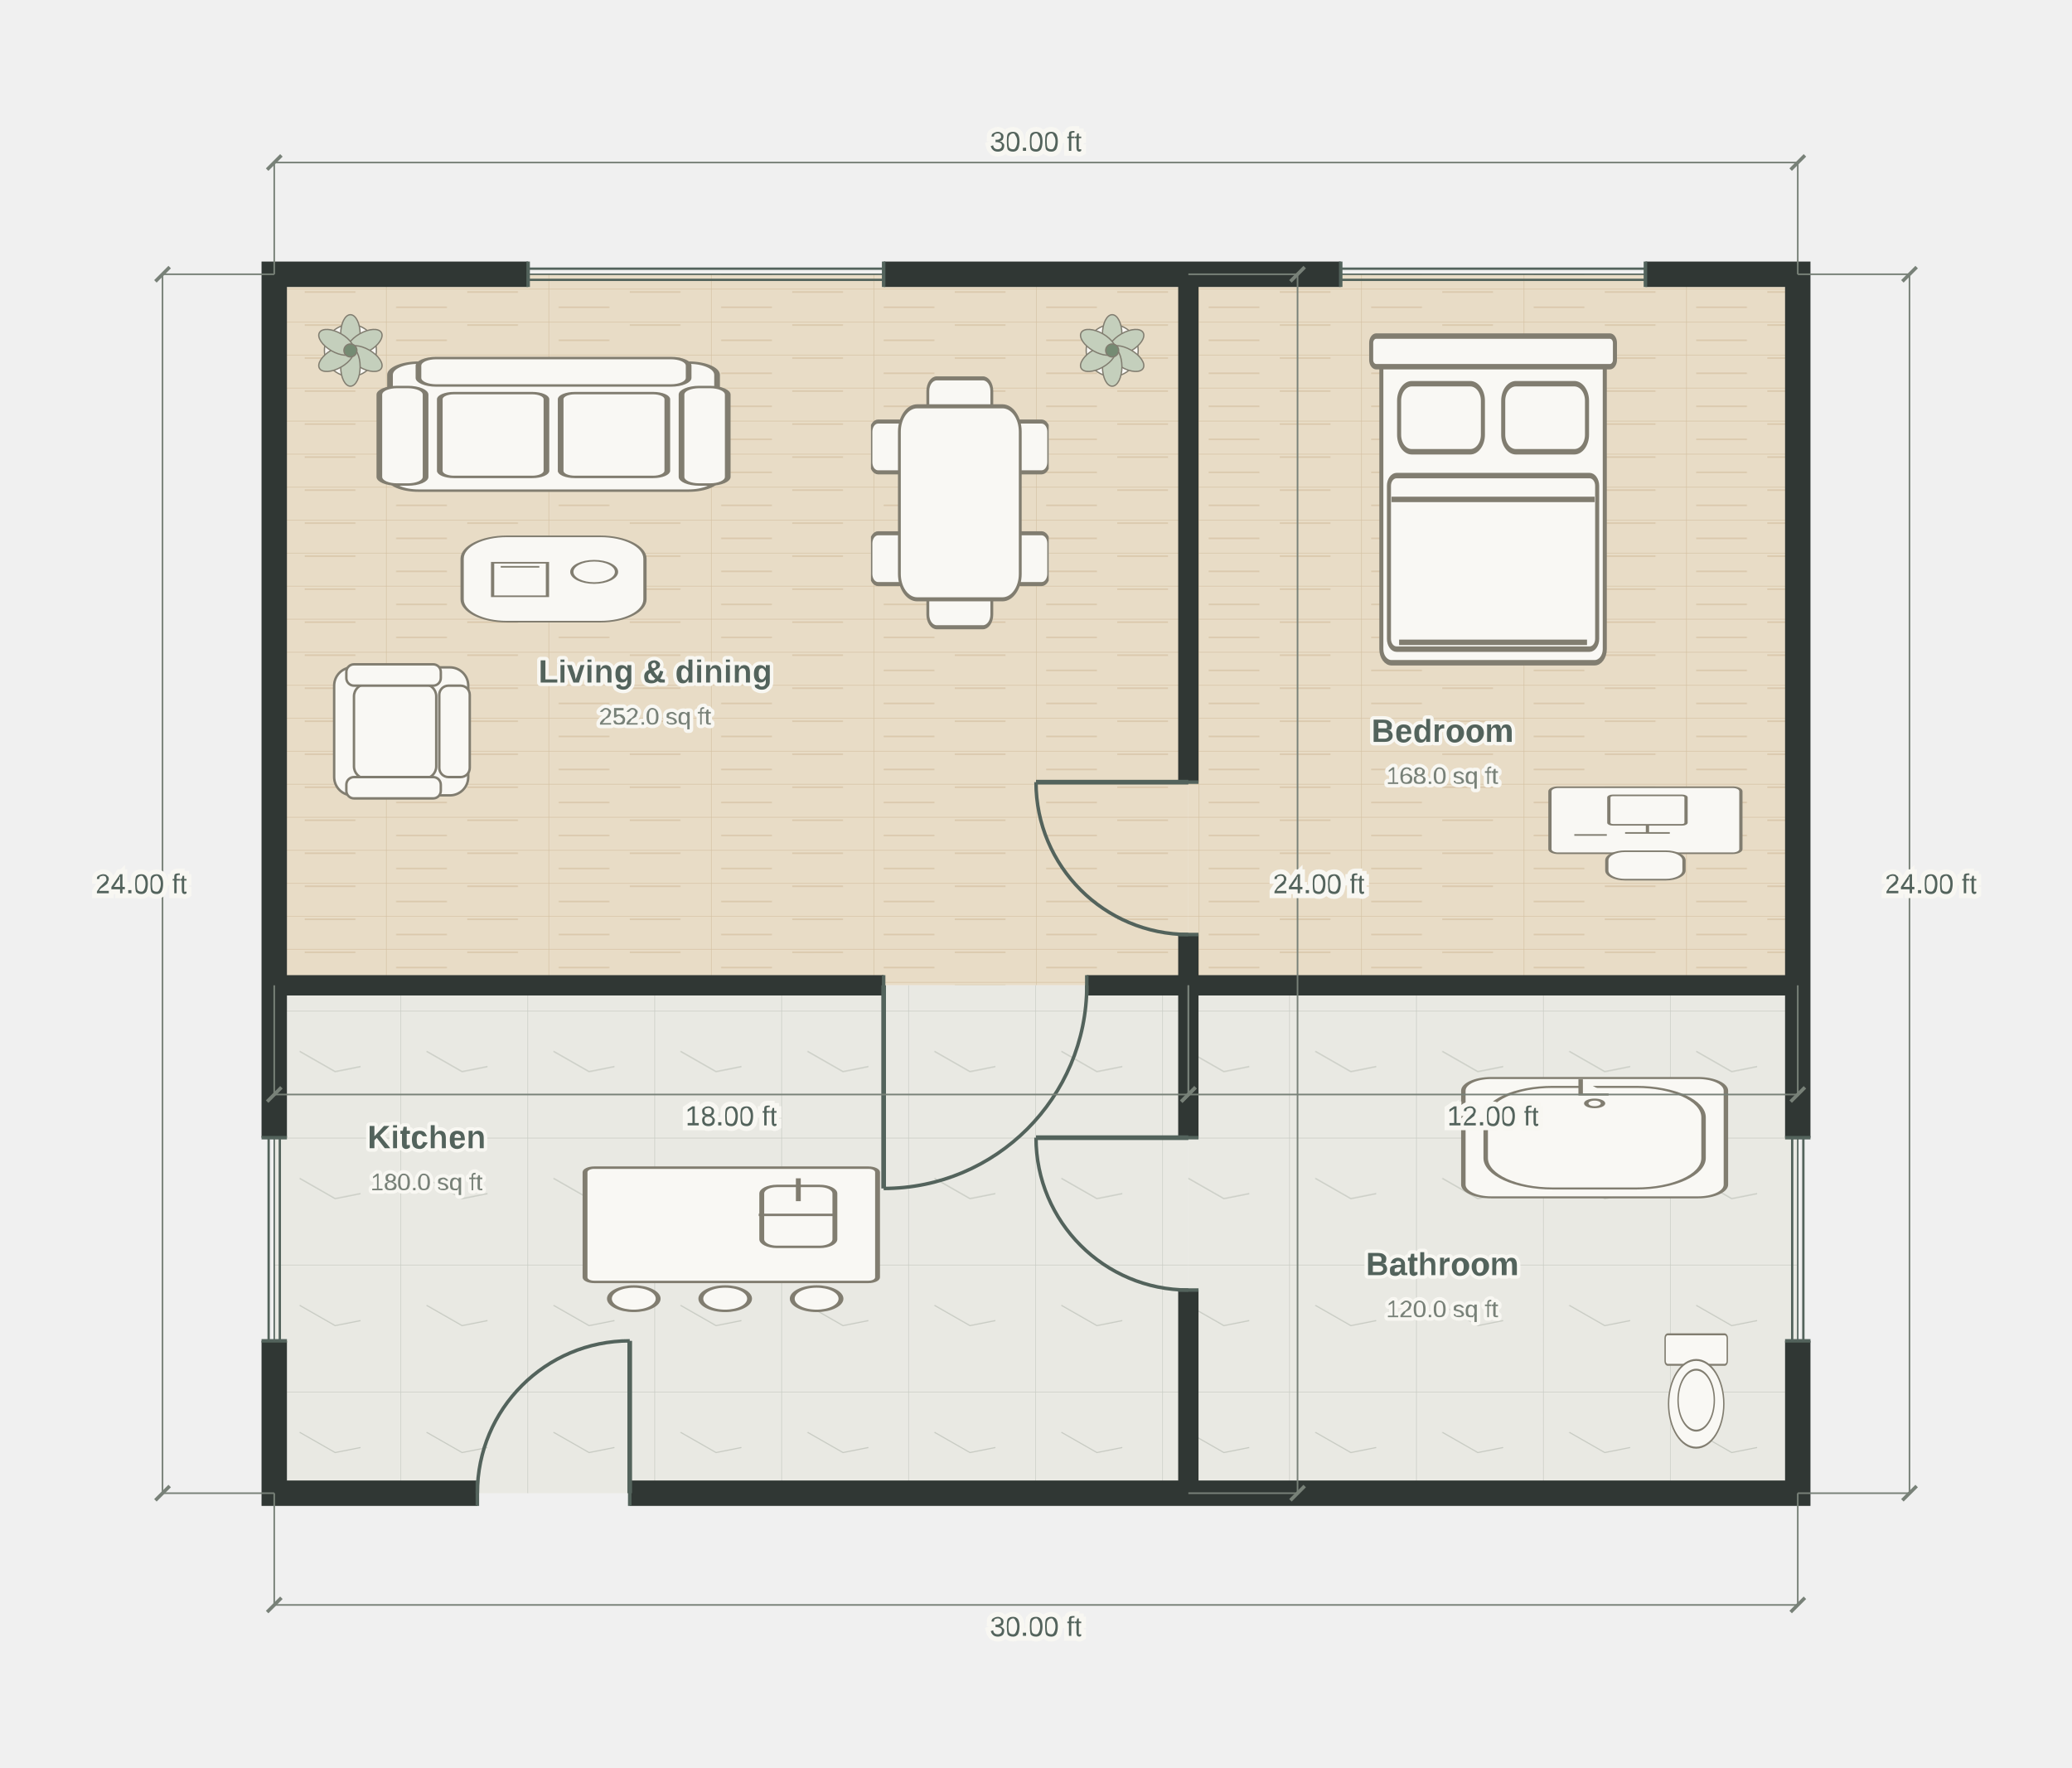
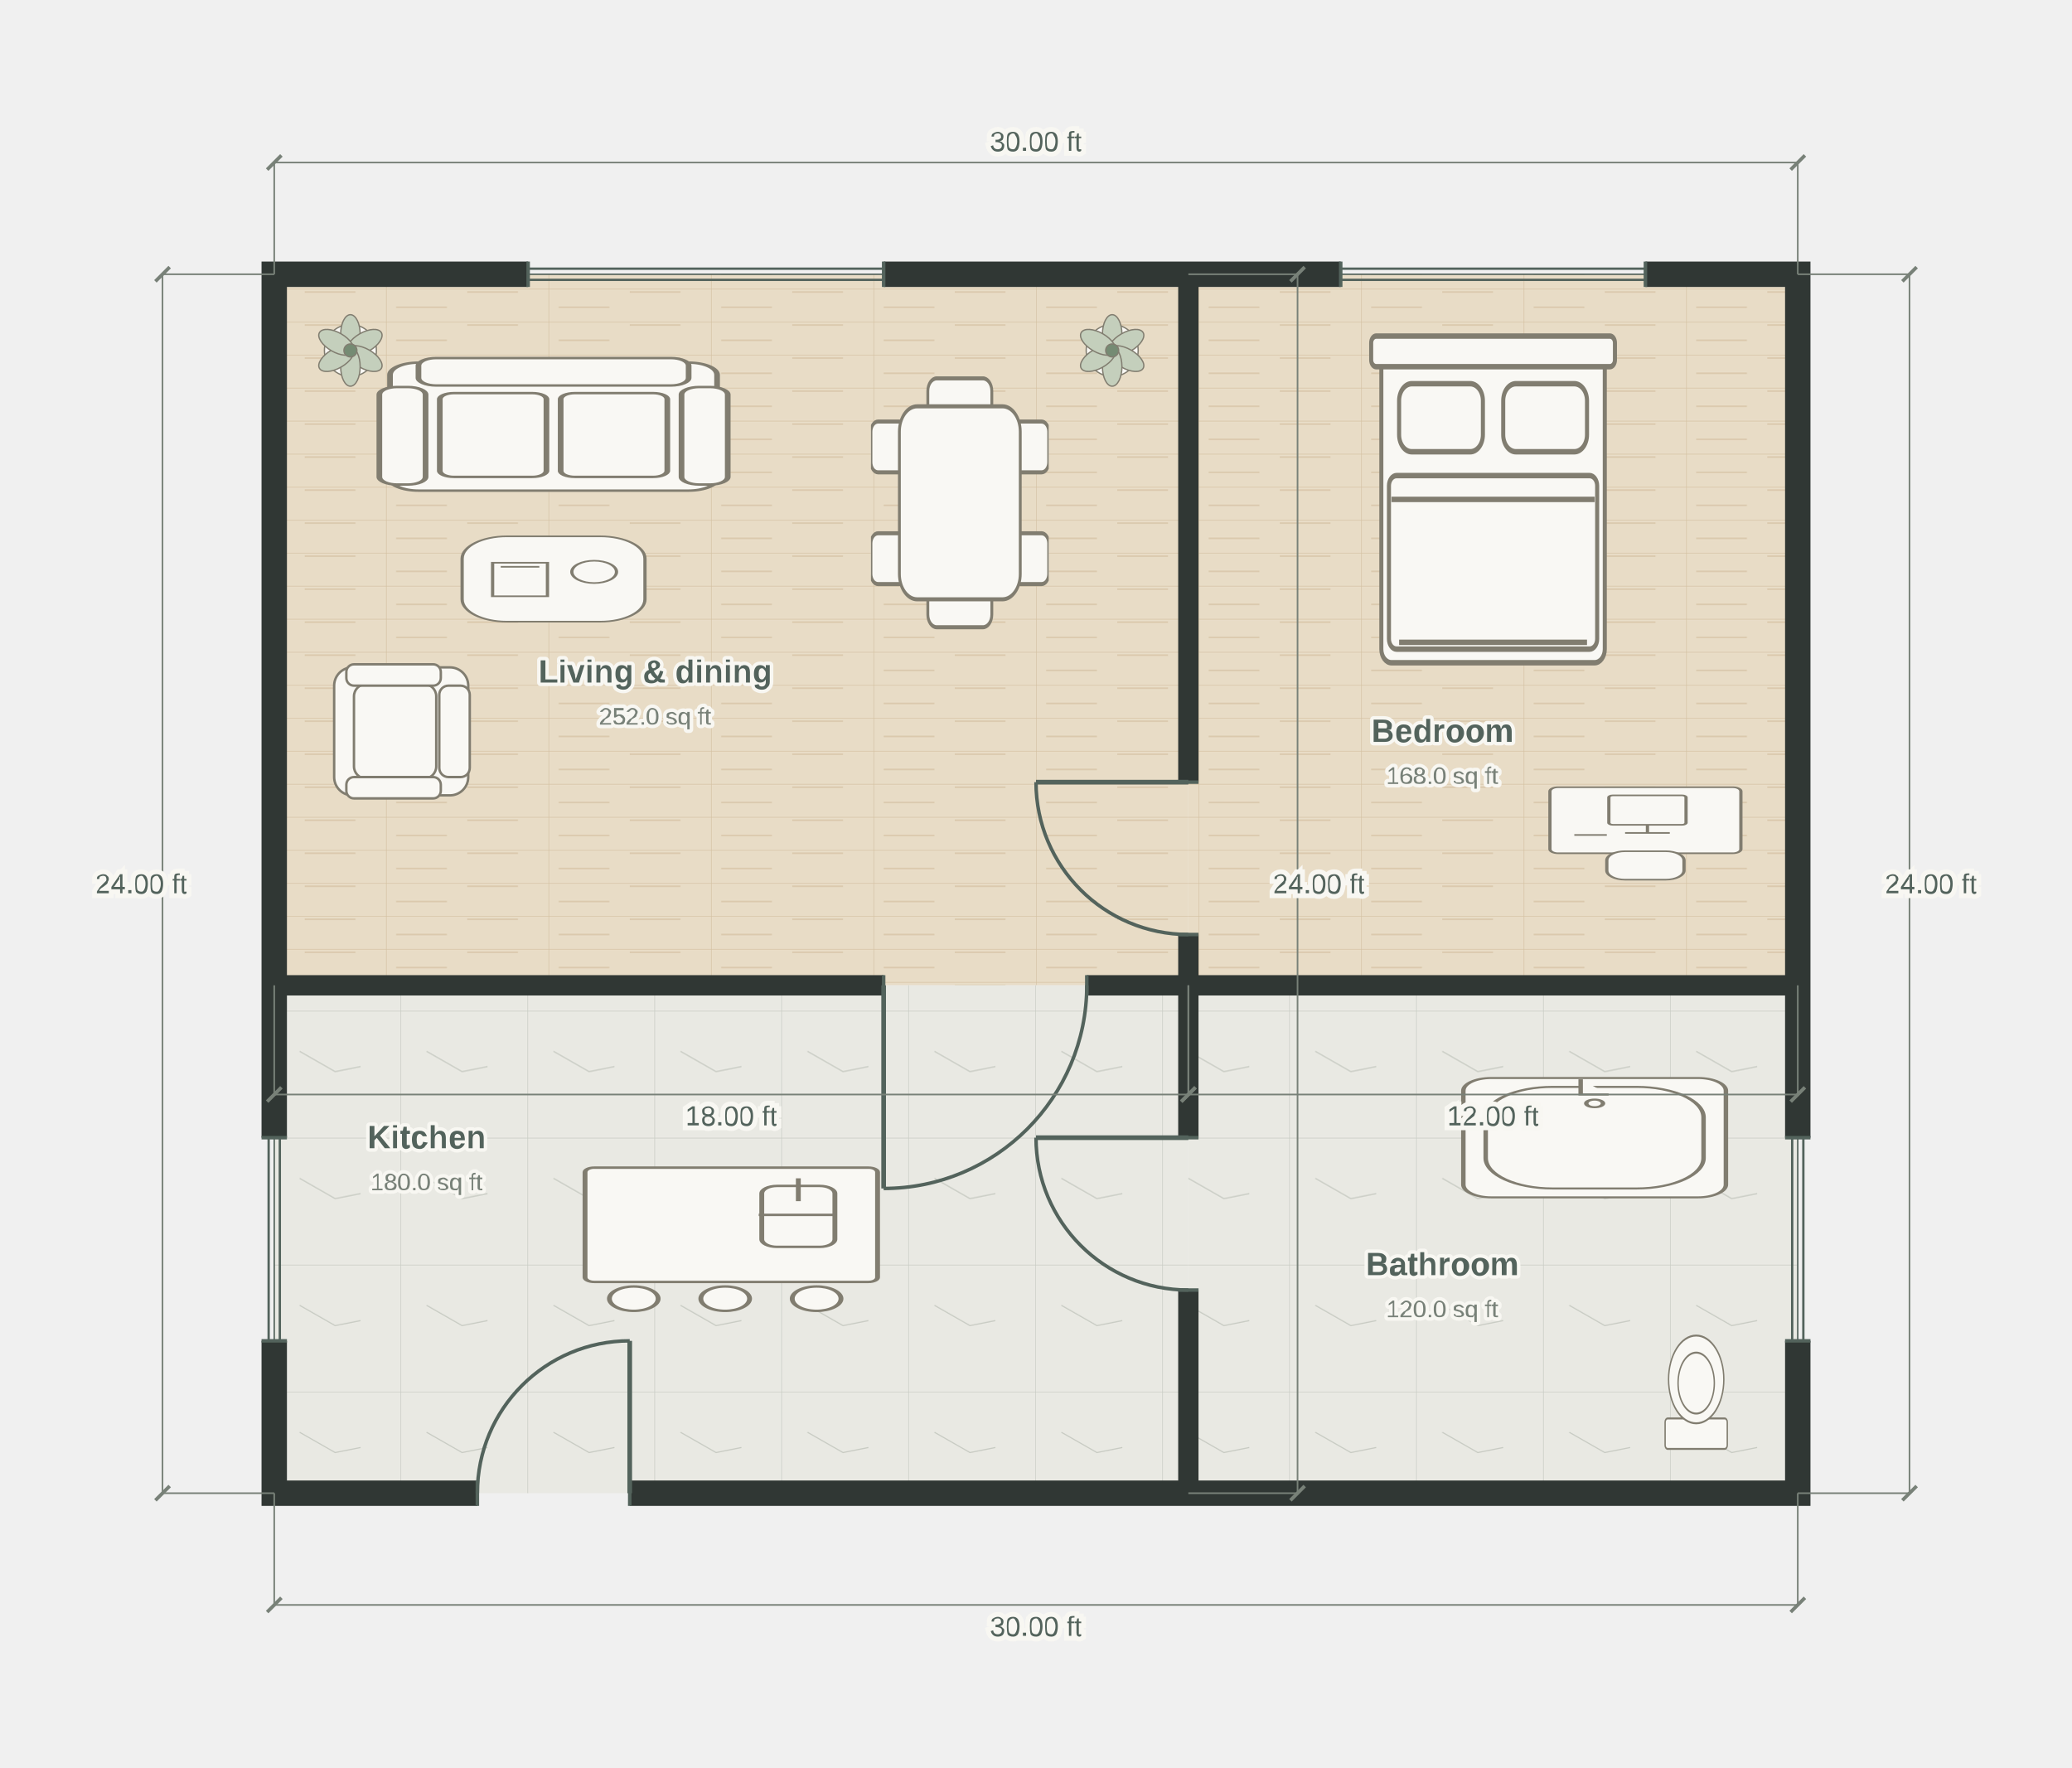
<svg xmlns="http://www.w3.org/2000/svg" class="fp-plan-drawing fp-preset-furnished" data-testid="floor-plan-furnished" data-geometry="{&quot;walls&quot;:[{&quot;id&quot;:&quot;north&quot;,&quot;a&quot;:[-15,-12],&quot;b&quot;:[15,-12],&quot;thickness&quot;:0.5,&quot;height&quot;:9},{&quot;id&quot;:&quot;east&quot;,&quot;a&quot;:[15,-12],&quot;b&quot;:[15,12],&quot;thickness&quot;:0.5,&quot;height&quot;:9},{&quot;id&quot;:&quot;south&quot;,&quot;a&quot;:[15,12],&quot;b&quot;:[-15,12],&quot;thickness&quot;:0.5,&quot;height&quot;:9},{&quot;id&quot;:&quot;west&quot;,&quot;a&quot;:[-15,12],&quot;b&quot;:[-15,-12],&quot;thickness&quot;:0.5,&quot;height&quot;:9},{&quot;id&quot;:&quot;bedroom-west&quot;,&quot;a&quot;:[3,-12],&quot;b&quot;:[3,12],&quot;thickness&quot;:0.4,&quot;height&quot;:9},{&quot;id&quot;:&quot;kitchen-divider&quot;,&quot;a&quot;:[-15,2],&quot;b&quot;:[3,2],&quot;thickness&quot;:0.4,&quot;height&quot;:9},{&quot;id&quot;:&quot;bath&quot;,&quot;a&quot;:[3,2],&quot;b&quot;:[15,2],&quot;thickness&quot;:0.4,&quot;height&quot;:9}],&quot;rooms&quot;:[{&quot;id&quot;:&quot;living&quot;,&quot;name&quot;:&quot;Living &amp; dining&quot;,&quot;points&quot;:[[-15,-12],[3,-12],[3,2],[-15,2]]},{&quot;id&quot;:&quot;bedroom&quot;,&quot;name&quot;:&quot;Bedroom&quot;,&quot;points&quot;:[[3,-12],[15,-12],[15,2],[3,2]]},{&quot;id&quot;:&quot;kitchen&quot;,&quot;name&quot;:&quot;Kitchen&quot;,&quot;points&quot;:[[-15,2],[3,2],[3,12],[-15,12]]},{&quot;id&quot;:&quot;bathroom&quot;,&quot;name&quot;:&quot;Bathroom&quot;,&quot;points&quot;:[[3,2],[15,2],[15,12],[3,12]]}],&quot;openings&quot;:[{&quot;id&quot;:&quot;entry&quot;,&quot;kind&quot;:&quot;door&quot;,&quot;wallId&quot;:&quot;south&quot;,&quot;offset&quot;:23,&quot;width&quot;:3,&quot;height&quot;:7,&quot;sill&quot;:0},{&quot;id&quot;:&quot;living-kitchen&quot;,&quot;kind&quot;:&quot;door&quot;,&quot;wallId&quot;:&quot;kitchen-divider&quot;,&quot;offset&quot;:12,&quot;width&quot;:4,&quot;height&quot;:7,&quot;sill&quot;:0},{&quot;id&quot;:&quot;bedroom-entry&quot;,&quot;kind&quot;:&quot;door&quot;,&quot;wallId&quot;:&quot;bedroom-west&quot;,&quot;offset&quot;:10,&quot;width&quot;:3,&quot;height&quot;:7,&quot;sill&quot;:0},{&quot;id&quot;:&quot;bath-entry&quot;,&quot;kind&quot;:&quot;door&quot;,&quot;wallId&quot;:&quot;bedroom-west&quot;,&quot;offset&quot;:17,&quot;width&quot;:3,&quot;height&quot;:7,&quot;sill&quot;:0},{&quot;id&quot;:&quot;living-window&quot;,&quot;kind&quot;:&quot;window&quot;,&quot;wallId&quot;:&quot;north&quot;,&quot;offset&quot;:5,&quot;width&quot;:7,&quot;height&quot;:4,&quot;sill&quot;:3},{&quot;id&quot;:&quot;bedroom-window&quot;,&quot;kind&quot;:&quot;window&quot;,&quot;wallId&quot;:&quot;north&quot;,&quot;offset&quot;:21,&quot;width&quot;:6,&quot;height&quot;:4,&quot;sill&quot;:3},{&quot;id&quot;:&quot;kitchen-window&quot;,&quot;kind&quot;:&quot;window&quot;,&quot;wallId&quot;:&quot;west&quot;,&quot;offset&quot;:3,&quot;width&quot;:4,&quot;height&quot;:4,&quot;sill&quot;:3},{&quot;id&quot;:&quot;bath-window&quot;,&quot;kind&quot;:&quot;window&quot;,&quot;wallId&quot;:&quot;east&quot;,&quot;offset&quot;:17,&quot;width&quot;:4,&quot;height&quot;:4,&quot;sill&quot;:3}]}" viewBox="-20.4 -17.4 40.8 34.8" role="img" aria-label="Courtyard concept — furnished floor plan, ft" style="background:#f8f7f2;color:#53635c">
  <defs>
    <pattern id="public-furnished-warm-oak-warm-oak" width="3.2" height=".65" patternUnits="userSpaceOnUse">
      <rect width="3.2" height=".65" fill="#e8dcc6" />
      <path d="M0 .65H3.2M0 0V.65M1.6 .05h1M.2 .35h1" fill="none" stroke="#c5ae88" stroke-width=".018" opacity=".65" />
    </pattern>
    <pattern id="public-furnished-warm-oak-light-stone" width="2.5" height="2.5" patternUnits="userSpaceOnUse">
      <rect width="2.5" height="2.5" fill="#e9e9e3" />
      <path d="M0 0H2.5V2.5M.5 .8l.7 .4 .5-.1" fill="none" stroke="#c8cbc3" stroke-width=".022" />
    </pattern>
    <pattern id="public-furnished-warm-oak-grid" width="1.25" height="1.25" patternUnits="userSpaceOnUse">
      <circle cx="0" cy="0" r="0.046" fill="#788178" opacity=".4" />
    </pattern>
    <mask id="public-furnished-warm-oak-openings" maskUnits="userSpaceOnUse" x="-20.4" y="-17.4" width="40.8" height="34.8">
      <rect x="-20.4" y="-17.4" width="40.8" height="34.8" fill="white" />
      <rect x="23" y="-0.296" width="3" height="0.592" transform="translate(15 12) rotate(180)" fill="black" />
      <rect x="12" y="-0.246" width="4" height="0.492" transform="translate(-15 2) rotate(0)" fill="black" />
      <rect x="10" y="-0.246" width="3" height="0.492" transform="translate(3 -12) rotate(90)" fill="black" />
      <rect x="17" y="-0.246" width="3" height="0.492" transform="translate(3 -12) rotate(90)" fill="black" />
      <rect x="5" y="-0.296" width="7" height="0.592" transform="translate(-15 -12) rotate(0)" fill="black" />
      <rect x="21" y="-0.296" width="6" height="0.592" transform="translate(-15 -12) rotate(0)" fill="black" />
      <rect x="3" y="-0.296" width="4" height="0.592" transform="translate(-15 12) rotate(-90)" fill="black" />
      <rect x="17" y="-0.296" width="4" height="0.592" transform="translate(15 -12) rotate(90)" fill="black" />
    </mask>
  </defs>
  <polygon points="-15,-12 3,-12 3,2 -15,2" fill="url(#public-furnished-warm-oak-warm-oak)" stroke="none" stroke-width="0.092" />
  <polygon points="3,-12 15,-12 15,2 3,2" fill="url(#public-furnished-warm-oak-warm-oak)" stroke="none" stroke-width="0.092" />
  <polygon points="-15,2 3,2 3,12 -15,12" fill="url(#public-furnished-warm-oak-light-stone)" stroke="none" stroke-width="0.092" />
  <polygon points="3,2 15,2 15,12 3,12" fill="url(#public-furnished-warm-oak-light-stone)" stroke="none" stroke-width="0.092" />
  <g data-furniture-id="sofa" transform="translate(-9.5 -9) rotate(0)" style="cursor:default">
    <svg x="-3.5" y="-1.5" width="7" height="3" viewBox="0 0 100 100" preserveAspectRatio="none" style="color:#817d70;--furniture-fill:#faf8f1">
      <g class="fp-symbol" stroke="currentColor" stroke-width="1.6" fill="var(--furniture-fill, #f9f8f4)" vector-effect="non-scaling-stroke">
        <rect x="4" y="8" width="92" height="84" rx="8" />
        <rect x="12" y="5" width="76" height="18" rx="5" />
        <rect x="1" y="24" width="13" height="64" rx="5" />
        <rect x="86" y="24" width="13" height="64" rx="5" />
        <rect x="18" y="28" width="30" height="55" rx="4" />
        <rect x="52" y="28" width="30" height="55" rx="4" />
      </g>
    </svg>
  </g>
  <g data-furniture-id="coffee" transform="translate(-9.5 -6) rotate(0)" style="cursor:default">
    <svg x="-2" y="-1" width="4" height="2" viewBox="0 0 100 100" preserveAspectRatio="none" style="color:#817d70;--furniture-fill:#faf8f1">
      <g class="fp-symbol" stroke="currentColor" stroke-width="1.6" fill="var(--furniture-fill, #f9f8f4)" vector-effect="non-scaling-stroke">
        <rect x="5" y="8" width="90" height="84" rx="22" />
        <circle cx="70" cy="43" r="11" />
        <path d="M20 34h27v33H20zM24 38h19" />
      </g>
    </svg>
  </g>
  <g data-furniture-id="chair" transform="translate(-12.5 -3) rotate(90)" style="cursor:default">
    <svg x="-1.5" y="-1.5" width="3" height="3" viewBox="0 0 100 100" preserveAspectRatio="none" style="color:#817d70;--furniture-fill:#faf8f1">
      <g class="fp-symbol" stroke="currentColor" stroke-width="1.6" fill="var(--furniture-fill, #f9f8f4)" vector-effect="non-scaling-stroke">
        <rect x="8" y="6" width="84" height="88" rx="12" />
        <rect x="19" y="27" width="62" height="54" rx="8" />
        <rect x="6" y="24" width="14" height="62" rx="5" />
        <rect x="80" y="24" width="14" height="62" rx="5" />
        <rect x="20" y="5" width="60" height="20" rx="6" />
      </g>
    </svg>
  </g>
  <g data-furniture-id="dining" transform="translate(-1.5 -7.5) rotate(90)" style="cursor:default">
    <svg x="-2.5" y="-1.75" width="5" height="3.5" viewBox="0 0 100 100" preserveAspectRatio="none" style="color:#817d70;--furniture-fill:#faf8f1">
      <g class="fp-symbol" stroke="currentColor" stroke-width="1.6" fill="var(--furniture-fill, #f9f8f4)" vector-effect="non-scaling-stroke">
        <g>
          <rect x="18" y="0" width="20" height="20" rx="4" />
          <rect x="18" y="80" width="20" height="20" rx="4" />
        </g>
        <g>
          <rect x="62" y="0" width="20" height="20" rx="4" />
          <rect x="62" y="80" width="20" height="20" rx="4" />
        </g>
        <rect x="1" y="32" width="16" height="36" rx="5" />
        <rect x="83" y="32" width="16" height="36" rx="5" />
        <rect x="12" y="16" width="76" height="68" rx="10" />
      </g>
    </svg>
  </g>
  <g data-furniture-id="plant1" transform="translate(-13.5 -10.5) rotate(0)" style="cursor:default">
    <svg x="-0.8" y="-0.8" width="1.6" height="1.6" viewBox="0 0 100 100" preserveAspectRatio="none" style="color:#817d70;--furniture-fill:#faf8f1">
      <g class="fp-symbol" stroke="currentColor" stroke-width="1.6" fill="var(--furniture-fill, #f9f8f4)" vector-effect="non-scaling-stroke">
        <circle cx="50" cy="50" r="32" />
        <ellipse cx="50" cy="30" rx="12" ry="24" transform="rotate(0 50 50)" fill="#c4cfbc" />
        <ellipse cx="50" cy="30" rx="12" ry="24" transform="rotate(60 50 50)" fill="#c4cfbc" />
        <ellipse cx="50" cy="30" rx="12" ry="24" transform="rotate(120 50 50)" fill="#c4cfbc" />
        <ellipse cx="50" cy="30" rx="12" ry="24" transform="rotate(180 50 50)" fill="#c4cfbc" />
        <ellipse cx="50" cy="30" rx="12" ry="24" transform="rotate(240 50 50)" fill="#c4cfbc" />
        <ellipse cx="50" cy="30" rx="12" ry="24" transform="rotate(300 50 50)" fill="#c4cfbc" />
        <circle cx="50" cy="50" r="8" fill="#758b73" />
      </g>
    </svg>
  </g>
  <g data-furniture-id="plant2" transform="translate(1.5 -10.5) rotate(0)" style="cursor:default">
    <svg x="-0.8" y="-0.8" width="1.6" height="1.6" viewBox="0 0 100 100" preserveAspectRatio="none" style="color:#817d70;--furniture-fill:#faf8f1">
      <g class="fp-symbol" stroke="currentColor" stroke-width="1.6" fill="var(--furniture-fill, #f9f8f4)" vector-effect="non-scaling-stroke">
        <circle cx="50" cy="50" r="32" />
        <ellipse cx="50" cy="30" rx="12" ry="24" transform="rotate(0 50 50)" fill="#c4cfbc" />
        <ellipse cx="50" cy="30" rx="12" ry="24" transform="rotate(60 50 50)" fill="#c4cfbc" />
        <ellipse cx="50" cy="30" rx="12" ry="24" transform="rotate(120 50 50)" fill="#c4cfbc" />
        <ellipse cx="50" cy="30" rx="12" ry="24" transform="rotate(180 50 50)" fill="#c4cfbc" />
        <ellipse cx="50" cy="30" rx="12" ry="24" transform="rotate(240 50 50)" fill="#c4cfbc" />
        <ellipse cx="50" cy="30" rx="12" ry="24" transform="rotate(300 50 50)" fill="#c4cfbc" />
        <circle cx="50" cy="50" r="8" fill="#758b73" />
      </g>
    </svg>
  </g>
  <g data-furniture-id="bed" transform="translate(9 -7.5) rotate(0)" style="cursor:default">
    <svg x="-2.5" y="-3.35" width="5" height="6.7" viewBox="0 0 100 100" preserveAspectRatio="none" style="color:#817d70;--furniture-fill:#faf8f1">
      <g class="fp-symbol" stroke="currentColor" stroke-width="1.6" fill="var(--furniture-fill, #f9f8f4)" vector-effect="non-scaling-stroke">
        <rect x="6" y="3" width="88" height="94" rx="4" />
        <rect x="2" y="1" width="96" height="9" rx="2" />
        <rect x="13" y="15" width="33" height="20" rx="5" />
        <rect x="54" y="15" width="33" height="20" rx="5" />
        <rect x="9" y="42" width="82" height="51" rx="3" />
        <path d="M10 49H90M13 91H87" fill="none" />
      </g>
    </svg>
  </g>
  <g data-furniture-id="desk" transform="translate(12 -1) rotate(0)" style="cursor:default">
    <svg x="-2" y="-1" width="4" height="2" viewBox="0 0 100 100" preserveAspectRatio="none" style="color:#817d70;--furniture-fill:#faf8f1">
      <g class="fp-symbol" stroke="currentColor" stroke-width="1.6" fill="var(--furniture-fill, #f9f8f4)" vector-effect="non-scaling-stroke">
        <rect x="3" y="5" width="94" height="65" rx="4" />
        <rect x="31" y="68" width="38" height="28" rx="9" />
        <rect x="32" y="13" width="38" height="29" rx="2" />
        <path d="M51 42v8M40 50h22M15 52h16" />
      </g>
    </svg>
  </g>
  <g data-furniture-id="island" transform="translate(-6 7) rotate(0)" style="cursor:default">
    <svg x="-3" y="-1.5" width="6" height="3" viewBox="0 0 100 100" preserveAspectRatio="none" style="color:#817d70;--furniture-fill:#faf8f1">
      <g class="fp-symbol" stroke="currentColor" stroke-width="1.6" fill="var(--furniture-fill, #f9f8f4)" vector-effect="non-scaling-stroke">
        <rect x="2" y="3" width="96" height="75" rx="3" />
        <circle cx="18" cy="89" r="8" />
        <circle cx="48" cy="89" r="8" />
        <circle cx="78" cy="89" r="8" />
        <rect x="60" y="15" width="24" height="40" rx="5" />
        <path d="M59 34h25M72 10v15" />
      </g>
    </svg>
  </g>
  <g data-furniture-id="bath" transform="translate(11 5) rotate(0)" style="cursor:default">
    <svg x="-2.75" y="-1.25" width="5.5" height="2.5" viewBox="0 0 100 100" preserveAspectRatio="none" style="color:#817d70;--furniture-fill:#faf8f1">
      <g class="fp-symbol" stroke="currentColor" stroke-width="1.6" fill="var(--furniture-fill, #f9f8f4)" vector-effect="non-scaling-stroke">
        <rect x="3" y="3" width="94" height="94" rx="10" />
        <rect x="11" y="10" width="78" height="80" rx="24" />
        <circle cx="50" cy="23" r="3" />
        <path d="M45 4v12h10" />
      </g>
    </svg>
  </g>
-   <g data-furniture-id="toilet" transform="translate(13 10) rotate(0)" style="cursor:default">
+   <g data-furniture-id="toilet" transform="translate(13 10) rotate(180)" style="cursor:default">
    <svg x="-0.85" y="-1.2" width="1.7" height="2.4" viewBox="0 0 100 100" preserveAspectRatio="none" style="color:#817d70;--furniture-fill:#faf8f1">
      <g class="fp-symbol" stroke="currentColor" stroke-width="1.6" fill="var(--furniture-fill, #f9f8f4)" vector-effect="non-scaling-stroke">
        <rect x="14" y="3" width="72" height="25" rx="3" />
        <ellipse cx="50" cy="60" rx="32" ry="36" />
        <ellipse cx="50" cy="57" rx="21" ry="25" />
      </g>
    </svg>
  </g>
  <g mask="url(#public-furnished-warm-oak-openings)" fill="none" stroke="#303734" stroke-linejoin="miter" stroke-miterlimit="4" stroke-linecap="butt">
    <path d="M-15 -12 L15 -12 L15 12 L-15 12 Z" stroke-width="0.5" />
    <path d="M3 -12 L3 12" stroke-width="0.4" />
    <path d="M-15 2 L3 2 L15 2" stroke-width="0.4" />
  </g>
  <g transform="translate(15 12) rotate(180) translate(23 0)" stroke="#53635c" stroke-width="0.069" fill="none">
    <path d="M0 -0.25v0.5M3 -0.25v0.5" />
    <g transform="translate(0 0) scale(1 1)" opacity="1">
      <path d="M0 0V3" stroke-width="0.092" />
      <path d="M3 0A3 3 0 0 1 0 3" />
    </g>
  </g>
  <g transform="translate(-15 2) rotate(0) translate(12 0)" stroke="#53635c" stroke-width="0.069" fill="none">
    <path d="M0 -0.2v0.4M4 -0.2v0.4" />
    <g transform="translate(0 0) scale(1 1)" opacity="1">
      <path d="M0 0V4" stroke-width="0.092" />
      <path d="M4 0A4 4 0 0 1 0 4" />
    </g>
  </g>
  <g transform="translate(3 -12) rotate(90) translate(10 0)" stroke="#53635c" stroke-width="0.069" fill="none">
    <path d="M0 -0.2v0.4M3 -0.2v0.4" />
    <g transform="translate(0 0) scale(1 1)" opacity="1">
      <path d="M0 0V3" stroke-width="0.092" />
      <path d="M3 0A3 3 0 0 1 0 3" />
    </g>
  </g>
  <g transform="translate(3 -12) rotate(90) translate(17 0)" stroke="#53635c" stroke-width="0.069" fill="none">
    <path d="M0 -0.2v0.4M3 -0.2v0.4" />
    <g transform="translate(0 0) scale(1 1)" opacity="1">
      <path d="M0 0V3" stroke-width="0.092" />
      <path d="M3 0A3 3 0 0 1 0 3" />
    </g>
  </g>
  <g transform="translate(-15 -12) rotate(0) translate(5 0)" stroke="#53635c" stroke-width="0.069" fill="none">
    <path d="M0 -0.25v0.5M7 -0.25v0.5" />
    <path d="M0 -0.11h7M0 0.11h7" stroke-width="0.046" />
    <path d="M0 0h7" stroke-width="0.028" />
  </g>
  <g transform="translate(-15 -12) rotate(0) translate(21 0)" stroke="#53635c" stroke-width="0.069" fill="none">
    <path d="M0 -0.25v0.5M6 -0.25v0.5" />
    <path d="M0 -0.11h6M0 0.11h6" stroke-width="0.046" />
    <path d="M0 0h6" stroke-width="0.028" />
  </g>
  <g transform="translate(-15 12) rotate(-90) translate(3 0)" stroke="#53635c" stroke-width="0.069" fill="none">
    <path d="M0 -0.25v0.5M4 -0.25v0.5" />
    <path d="M0 -0.11h4M0 0.11h4" stroke-width="0.046" />
    <path d="M0 0h4" stroke-width="0.028" />
  </g>
  <g transform="translate(15 -12) rotate(90) translate(17 0)" stroke="#53635c" stroke-width="0.069" fill="none">
    <path d="M0 -0.25v0.5M4 -0.25v0.5" />
    <path d="M0 -0.11h4M0 0.11h4" stroke-width="0.046" />
    <path d="M0 0h4" stroke-width="0.028" />
  </g>
  <g text-anchor="middle" fill="#53635c" font-family="Arial, sans-serif" paint-order="stroke" stroke="#f8f7f2" stroke-width="0.14" stroke-linejoin="round">
    <text x="-7.5" y="-3.961" font-size="0.638" font-weight="600">Living &amp; dining</text>
    <text x="-7.5" y="-3.131" font-size="0.472" fill="#788178">252.0 sq ft</text>
  </g>
  <g text-anchor="middle" fill="#53635c" font-family="Arial, sans-serif" paint-order="stroke" stroke="#f8f7f2" stroke-width="0.14" stroke-linejoin="round">
    <text x="8" y="-2.794" font-size="0.638" font-weight="600">Bedroom</text>
    <text x="8" y="-1.965" font-size="0.472" fill="#788178">168.0 sq ft</text>
  </g>
  <g text-anchor="middle" fill="#53635c" font-family="Arial, sans-serif" paint-order="stroke" stroke="#f8f7f2" stroke-width="0.14" stroke-linejoin="round">
    <text x="-12" y="5.206" font-size="0.638" font-weight="600">Kitchen</text>
    <text x="-12" y="6.035" font-size="0.472" fill="#788178">180.0 sq ft</text>
  </g>
  <g text-anchor="middle" fill="#53635c" font-family="Arial, sans-serif" paint-order="stroke" stroke="#f8f7f2" stroke-width="0.14" stroke-linejoin="round">
    <text x="8" y="7.706" font-size="0.638" font-weight="600">Bathroom</text>
    <text x="8" y="8.535" font-size="0.472" fill="#788178">120.0 sq ft</text>
  </g>
  <g stroke="#788178" stroke-width="0.032" fill="none">
    <path d="M-15 -12L-15 -14.2M15 -12L15 -14.2M-15 -14.2L15 -14.2" />
    <path d="M-15.14 -14.06l0.281 -0.281" stroke-width="0.069" />
    <path d="M14.86 -14.06l0.281 -0.281" stroke-width="0.069" />
    <text x="0" y="-14.62" text-anchor="middle" dominant-baseline="central" font-size="0.543" font-family="Arial, sans-serif" stroke="#f8f7f2" stroke-width="0.191" paint-order="stroke" fill="#53635c">30.00 ft</text>
  </g>
  <g stroke="#788178" stroke-width="0.032" fill="none">
    <path d="M15 -12L17.2 -12M15 12L17.2 12M17.2 -12L17.2 12" />
    <path d="M17.06 -11.86l0.281 -0.281" stroke-width="0.069" />
    <path d="M17.06 12.14l0.281 -0.281" stroke-width="0.069" />
    <text x="17.62" y="0" text-anchor="middle" dominant-baseline="central" font-size="0.543" font-family="Arial, sans-serif" stroke="#f8f7f2" stroke-width="0.191" paint-order="stroke" fill="#53635c">24.00 ft</text>
  </g>
  <g stroke="#788178" stroke-width="0.032" fill="none">
    <path d="M15 12L15 14.2M-15 12L-15 14.2M15 14.2L-15 14.2" />
    <path d="M14.86 14.34l0.281 -0.281" stroke-width="0.069" />
    <path d="M-15.14 14.34l0.281 -0.281" stroke-width="0.069" />
    <text x="0" y="14.62" text-anchor="middle" dominant-baseline="central" font-size="0.543" font-family="Arial, sans-serif" stroke="#f8f7f2" stroke-width="0.191" paint-order="stroke" fill="#53635c">30.00 ft</text>
  </g>
  <g stroke="#788178" stroke-width="0.032" fill="none">
    <path d="M-15 12L-17.2 12M-15 -12L-17.2 -12M-17.2 12L-17.2 -12" />
    <path d="M-17.34 12.14l0.281 -0.281" stroke-width="0.069" />
    <path d="M-17.34 -11.86l0.281 -0.281" stroke-width="0.069" />
    <text x="-17.62" y="0" text-anchor="middle" dominant-baseline="central" font-size="0.543" font-family="Arial, sans-serif" stroke="#f8f7f2" stroke-width="0.191" paint-order="stroke" fill="#53635c">24.00 ft</text>
  </g>
  <g stroke="#788178" stroke-width="0.032" fill="none">
    <path d="M3 -12L5.15 -12M3 12L5.15 12M5.15 -12L5.15 12" />
    <path d="M5.01 -11.86l0.281 -0.281" stroke-width="0.069" />
    <path d="M5.01 12.14l0.281 -0.281" stroke-width="0.069" />
    <text x="5.57" y="0" text-anchor="middle" dominant-baseline="central" font-size="0.543" font-family="Arial, sans-serif" stroke="#f8f7f2" stroke-width="0.191" paint-order="stroke" fill="#53635c">24.00 ft</text>
  </g>
  <g stroke="#788178" stroke-width="0.032" fill="none">
    <path d="M-15 2L-15 4.15M3 2L3 4.15M-15 4.15L3 4.15" />
    <path d="M-15.14 4.29l0.281 -0.281" stroke-width="0.069" />
    <path d="M2.86 4.29l0.281 -0.281" stroke-width="0.069" />
    <text x="-6" y="4.57" text-anchor="middle" dominant-baseline="central" font-size="0.543" font-family="Arial, sans-serif" stroke="#f8f7f2" stroke-width="0.191" paint-order="stroke" fill="#53635c">18.00 ft</text>
  </g>
  <g stroke="#788178" stroke-width="0.032" fill="none">
    <path d="M3 2L3 4.15M15 2L15 4.15M3 4.15L15 4.15" />
    <path d="M2.86 4.29l0.281 -0.281" stroke-width="0.069" />
    <path d="M14.86 4.29l0.281 -0.281" stroke-width="0.069" />
    <text x="9" y="4.57" text-anchor="middle" dominant-baseline="central" font-size="0.543" font-family="Arial, sans-serif" stroke="#f8f7f2" stroke-width="0.191" paint-order="stroke" fill="#53635c">12.00 ft</text>
  </g>
</svg>
